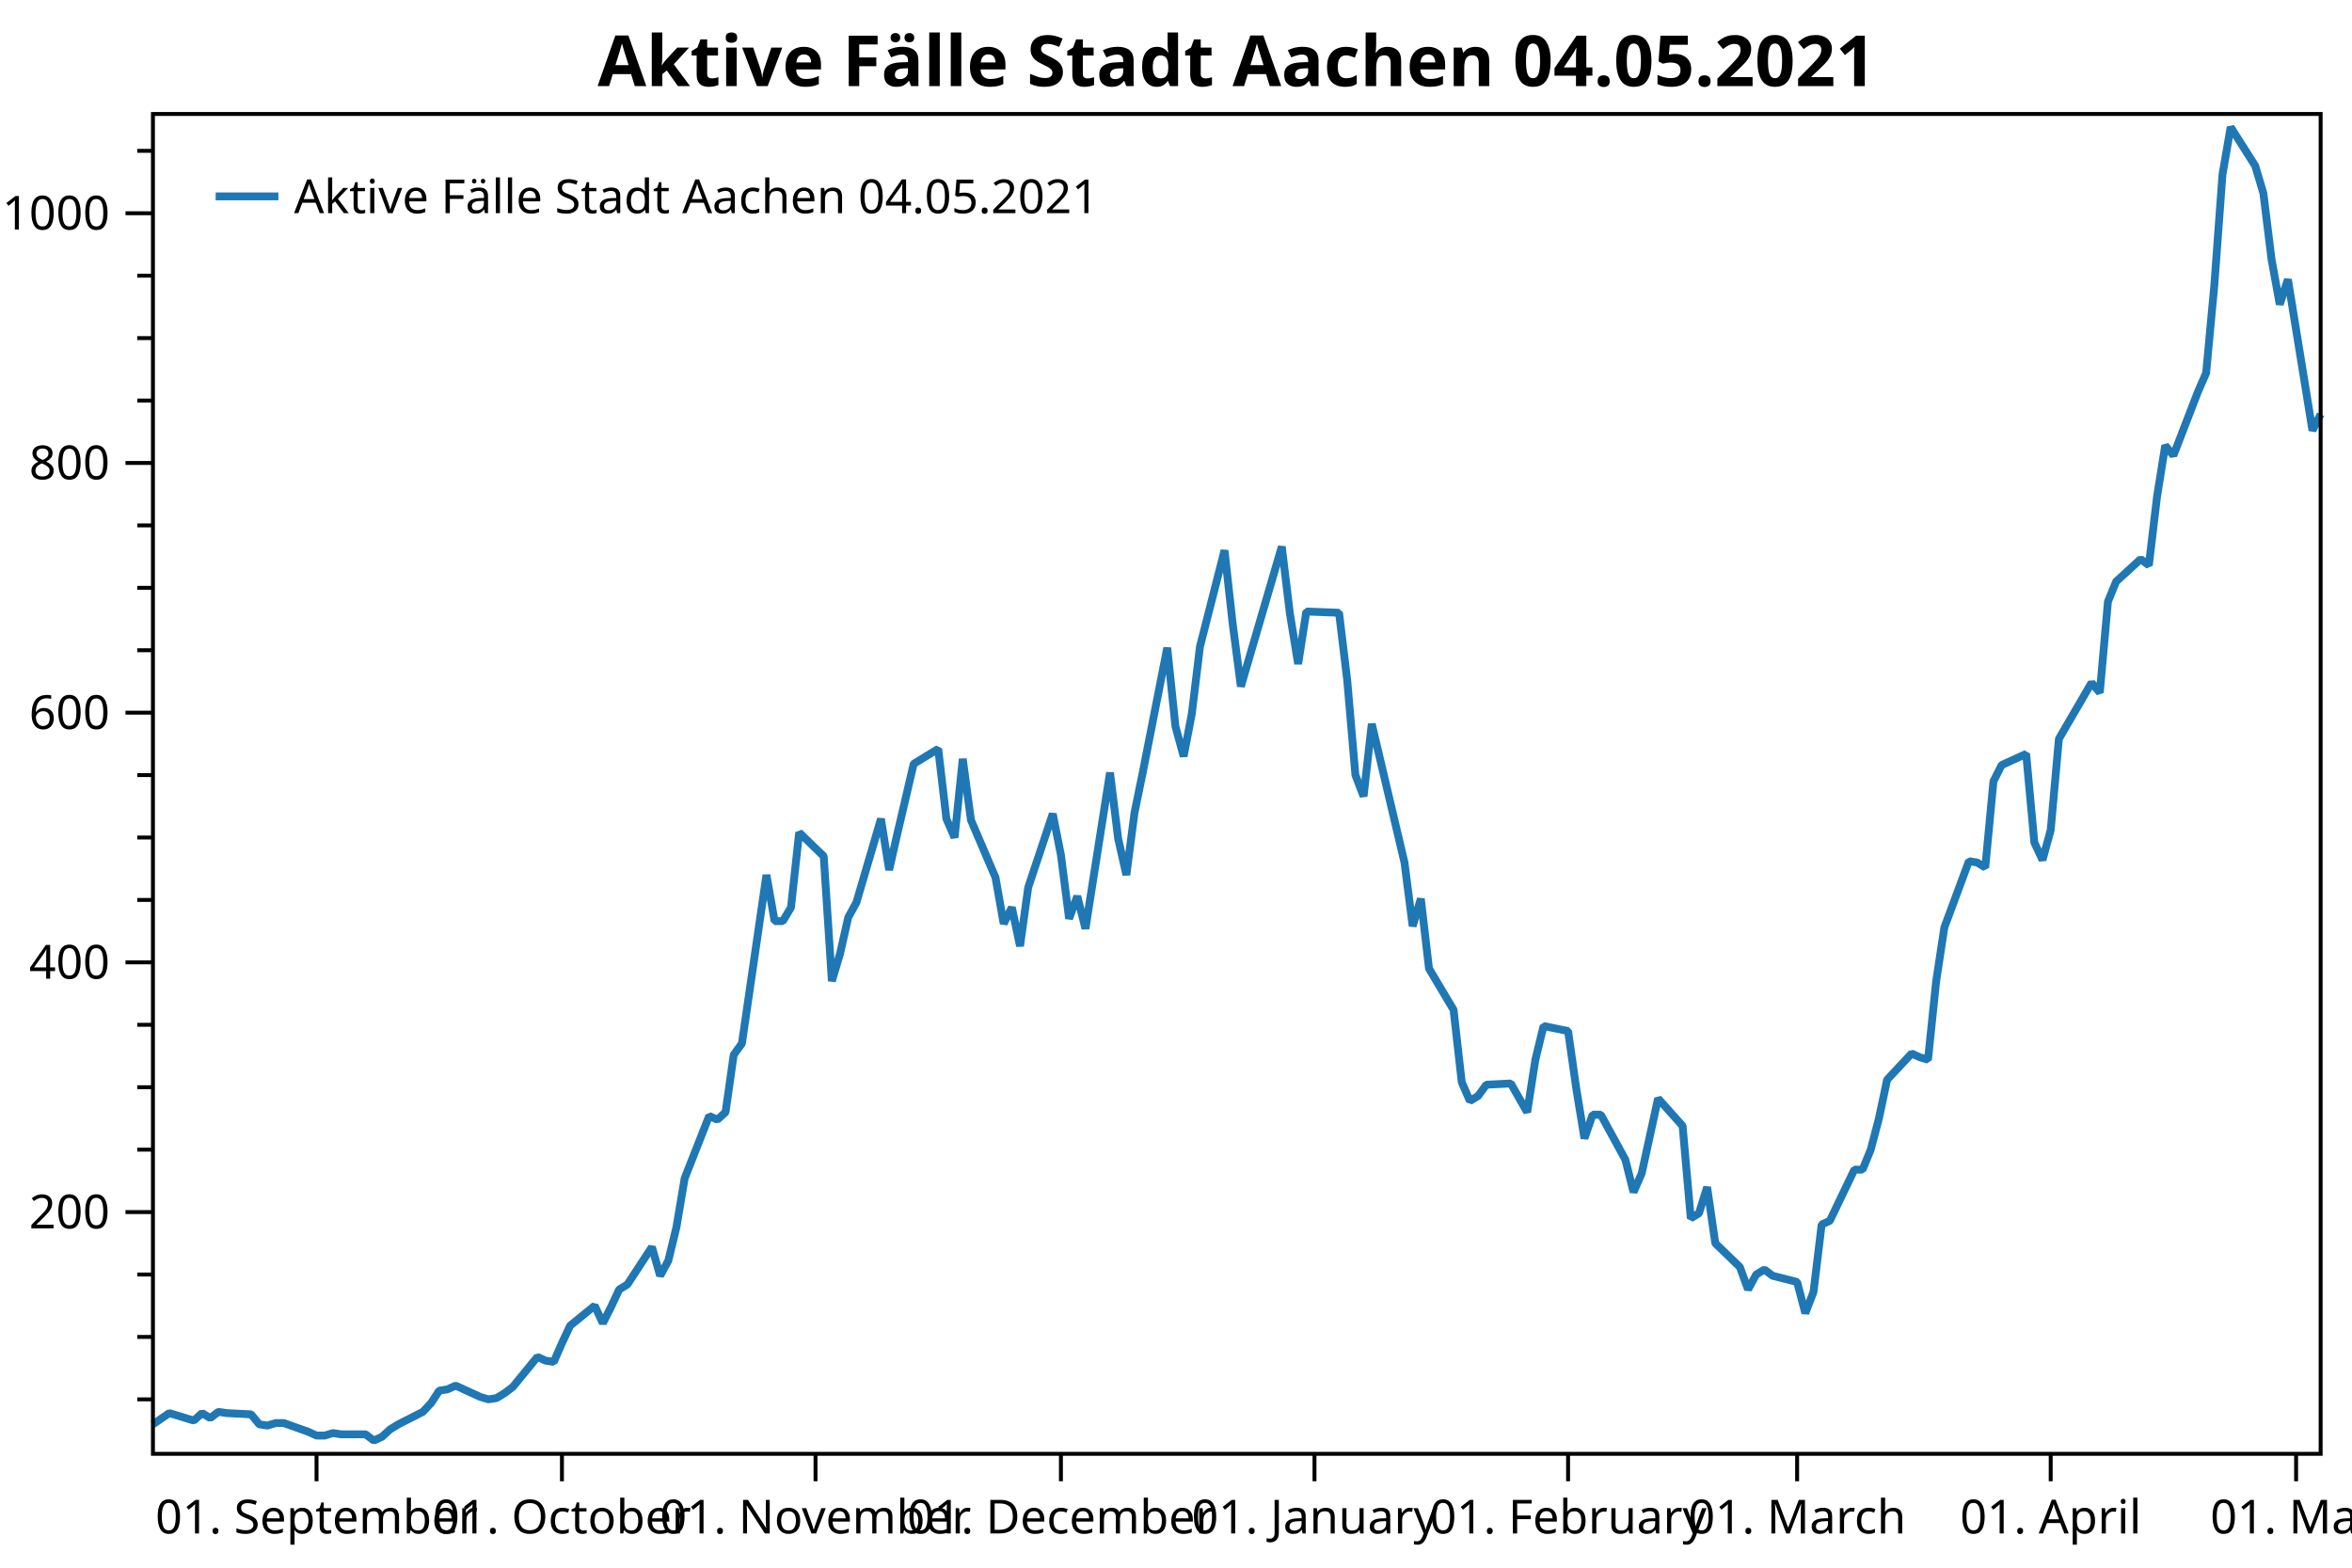
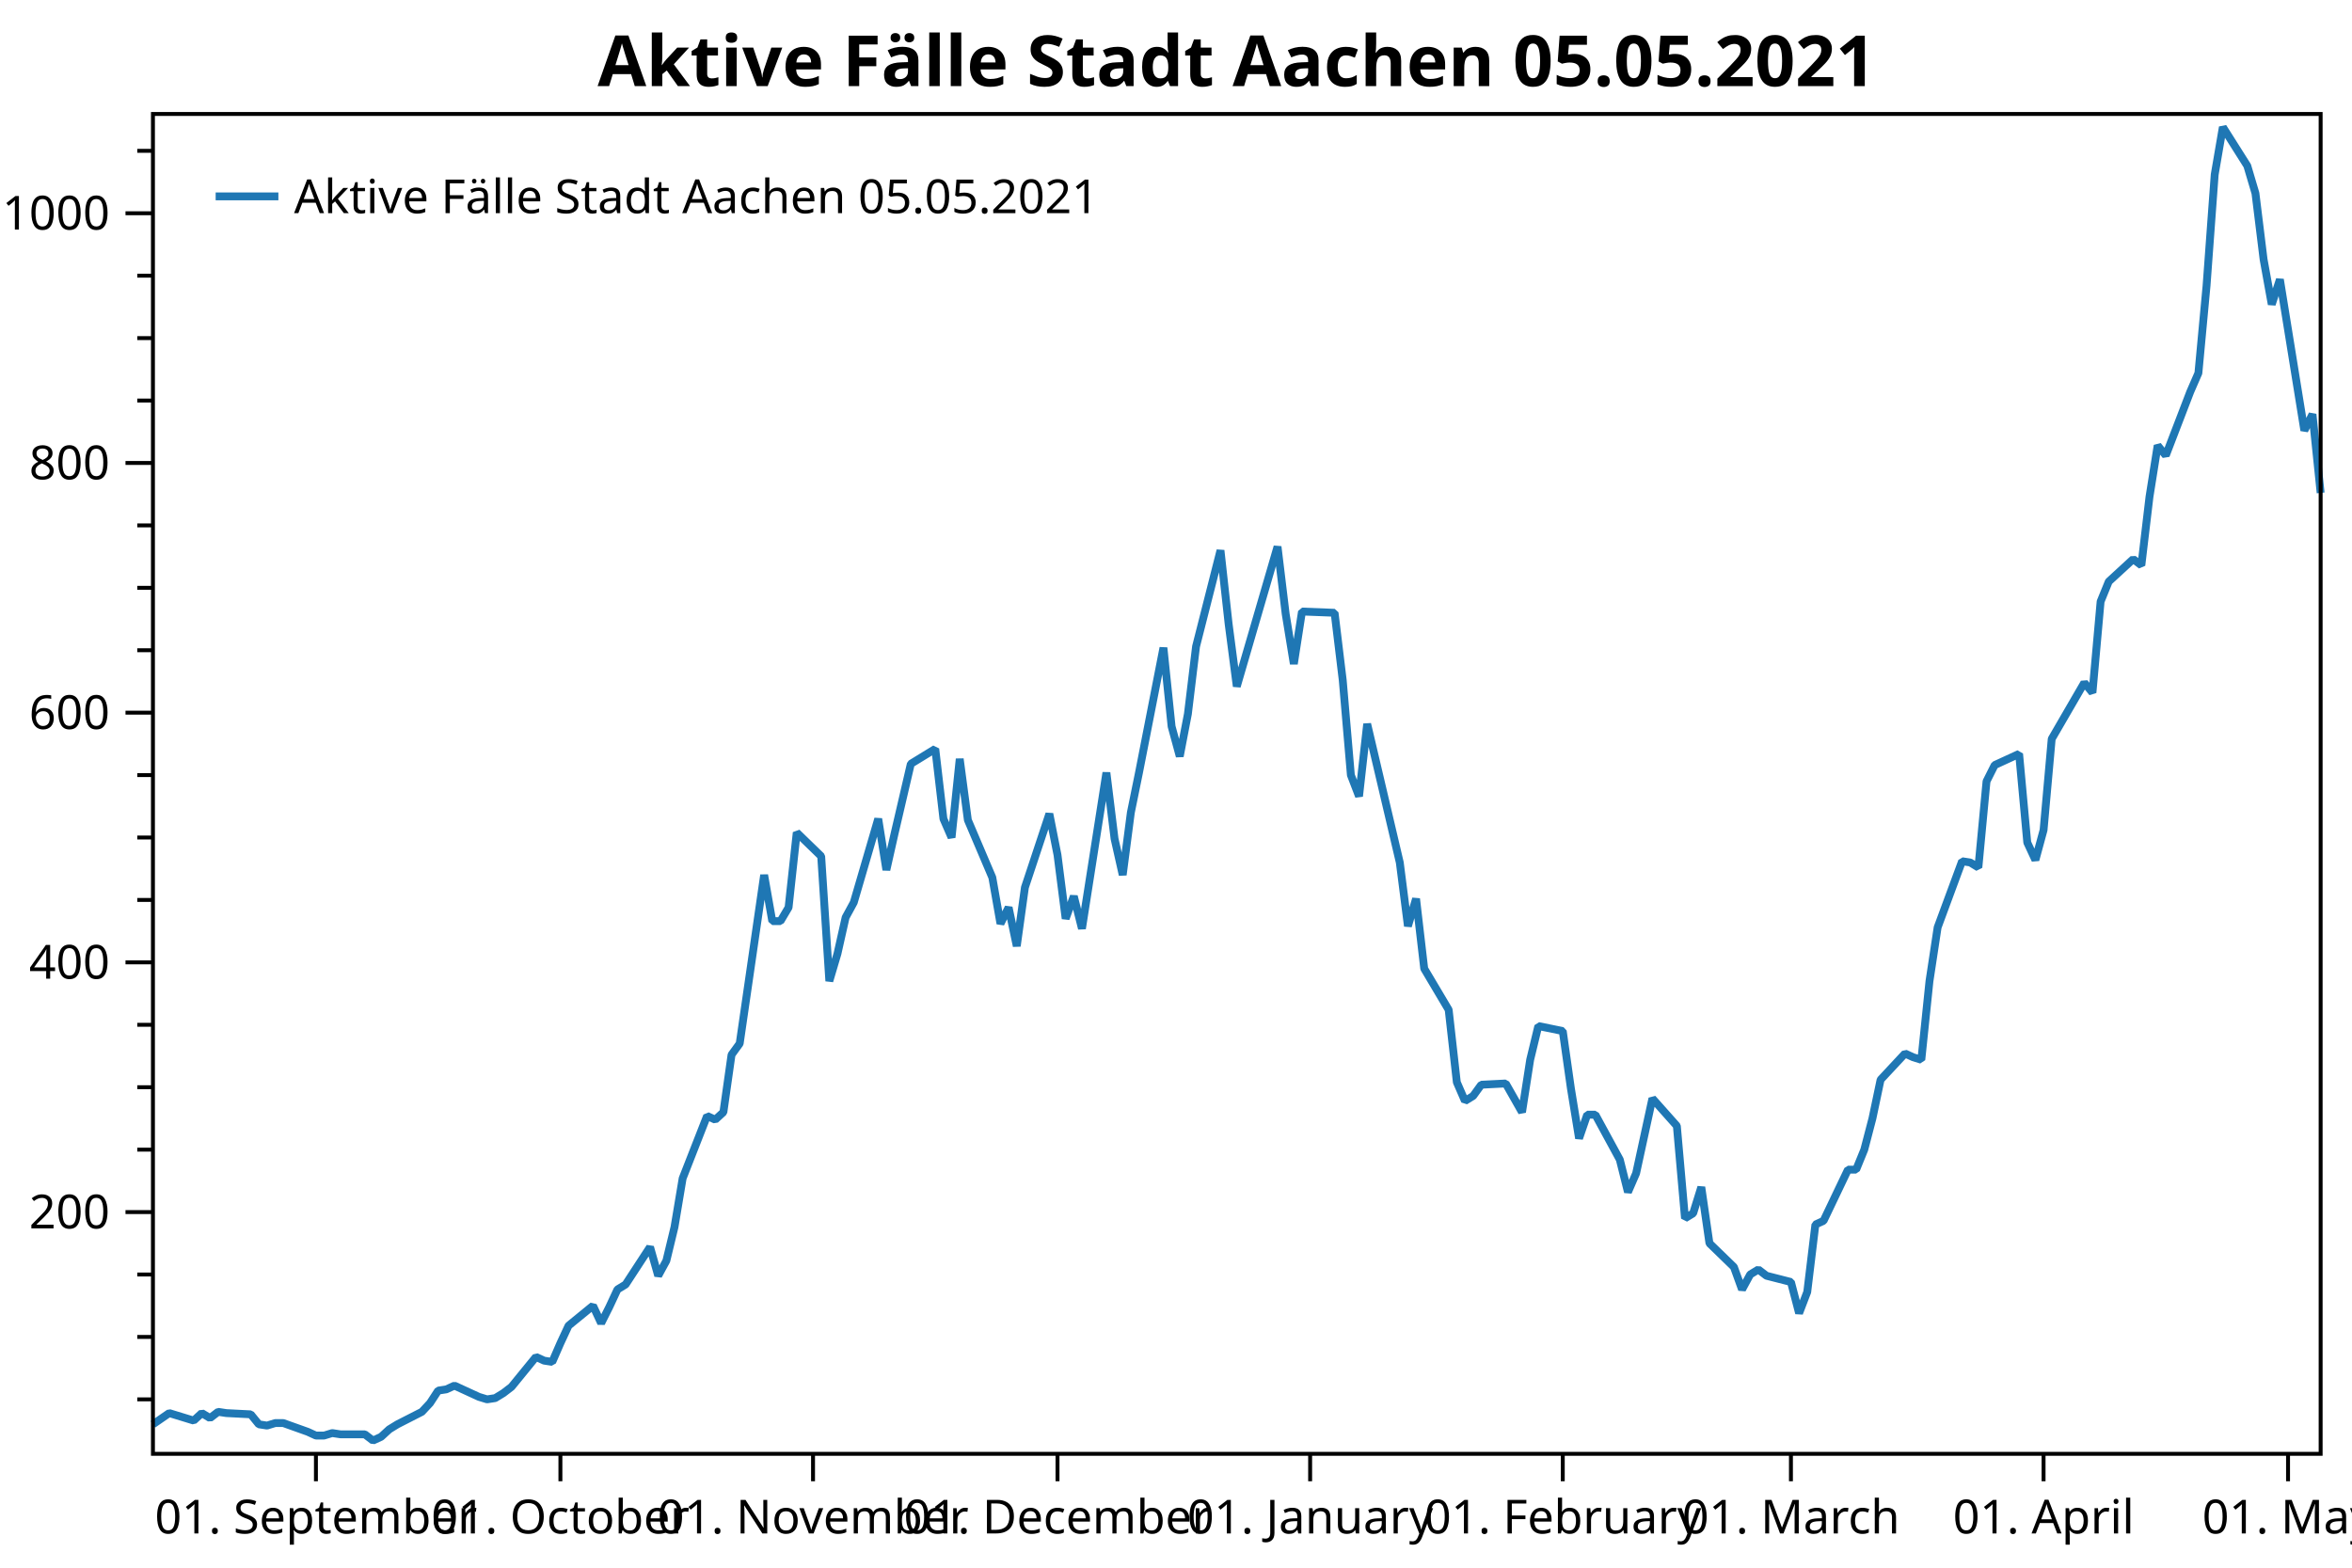
<svg xmlns="http://www.w3.org/2000/svg" width="600" height="400" version="1.1">
  <rect x="0" y="0" width="600" height="400" style="fill:rgb(255,255,255);stroke:none;" />
  <polyline points="39.016,357.05 35.016,357.05" style="fill:none;stroke:black;stroke-width:1" />
  <polyline points="39.016,341.121 35.016,341.121" style="fill:none;stroke:black;stroke-width:1" />
  <polyline points="39.016,325.193 35.016,325.193" style="fill:none;stroke:black;stroke-width:1" />
  <polyline points="39.016,293.336 35.016,293.336" style="fill:none;stroke:black;stroke-width:1" />
  <polyline points="39.016,277.408 35.016,277.408" style="fill:none;stroke:black;stroke-width:1" />
  <polyline points="39.016,261.48 35.016,261.48" style="fill:none;stroke:black;stroke-width:1" />
  <polyline points="39.016,229.623 35.016,229.623" style="fill:none;stroke:black;stroke-width:1" />
  <polyline points="39.016,213.695 35.016,213.695" style="fill:none;stroke:black;stroke-width:1" />
  <polyline points="39.016,197.767 35.016,197.767" style="fill:none;stroke:black;stroke-width:1" />
  <polyline points="39.016,165.91 35.016,165.91" style="fill:none;stroke:black;stroke-width:1" />
  <polyline points="39.016,149.982 35.016,149.982" style="fill:none;stroke:black;stroke-width:1" />
  <polyline points="39.016,134.053 35.016,134.053" style="fill:none;stroke:black;stroke-width:1" />
  <polyline points="39.016,102.197 35.016,102.197" style="fill:none;stroke:black;stroke-width:1" />
  <polyline points="39.016,86.269 35.016,86.269" style="fill:none;stroke:black;stroke-width:1" />
  <polyline points="39.016,70.34 35.016,70.34" style="fill:none;stroke:black;stroke-width:1" />
  <polyline points="39.016,38.484 35.016,38.484" style="fill:none;stroke:black;stroke-width:1" />
  <text dominant-baseline="middle" text-anchor="end" transform="translate(28.016,309.2646)" font-family="Segoe UI" font-size="12" font-weight="400" fill="black">200</text>
  <text dominant-baseline="middle" text-anchor="end" transform="translate(28.016,245.5514)" font-family="Segoe UI" font-size="12" font-weight="400" fill="black">400</text>
  <text dominant-baseline="middle" text-anchor="end" transform="translate(28.016,181.8382)" font-family="Segoe UI" font-size="12" font-weight="400" fill="black">600</text>
  <text dominant-baseline="middle" text-anchor="end" transform="translate(28.016,118.125)" font-family="Segoe UI" font-size="12" font-weight="400" fill="black">800</text>
  <text dominant-baseline="middle" text-anchor="end" transform="translate(28.016,54.4119)" font-family="Segoe UI" font-size="12" font-weight="400" fill="black">1000</text>
  <polyline points="39.016,309.265 32.016,309.265" style="fill:none;stroke:black;stroke-width:1" />
  <polyline points="39.016,245.551 32.016,245.551" style="fill:none;stroke:black;stroke-width:1" />
  <polyline points="39.016,181.838 32.016,181.838" style="fill:none;stroke:black;stroke-width:1" />
  <polyline points="39.016,118.125 32.016,118.125" style="fill:none;stroke:black;stroke-width:1" />
  <polyline points="39.016,54.412 32.016,54.412" style="fill:none;stroke:black;stroke-width:1" />
-   <text dominant-baseline="hanging" text-anchor="middle" transform="translate(80.7506,381.947)" font-family="Segoe UI" font-size="12" font-weight="400" fill="black">01. September</text>
-   <text dominant-baseline="hanging" text-anchor="middle" transform="translate(143.3526,381.947)" font-family="Segoe UI" font-size="12" font-weight="400" fill="black">01. October</text>
-   <text dominant-baseline="hanging" text-anchor="middle" transform="translate(208.0413,381.947)" font-family="Segoe UI" font-size="12" font-weight="400" fill="black">01. November</text>
-   <text dominant-baseline="hanging" text-anchor="middle" transform="translate(270.6433,381.947)" font-family="Segoe UI" font-size="12" font-weight="400" fill="black">01. December</text>
-   <text dominant-baseline="hanging" text-anchor="middle" transform="translate(335.332,381.947)" font-family="Segoe UI" font-size="12" font-weight="400" fill="black">01. January</text>
-   <text dominant-baseline="hanging" text-anchor="middle" transform="translate(400.0206,381.947)" font-family="Segoe UI" font-size="12" font-weight="400" fill="black">01. February</text>
-   <text dominant-baseline="hanging" text-anchor="middle" transform="translate(458.4491,381.947)" font-family="Segoe UI" font-size="12" font-weight="400" fill="black">01. March</text>
-   <text dominant-baseline="hanging" text-anchor="middle" transform="translate(523.1378,381.947)" font-family="Segoe UI" font-size="12" font-weight="400" fill="black">01. April</text>
-   <text dominant-baseline="hanging" text-anchor="middle" transform="translate(585.7398,381.947)" font-family="Segoe UI" font-size="12" font-weight="400" fill="black">01. May</text>
-   <polyline points="80.751,370.947 80.751,377.947" style="fill:none;stroke:black;stroke-width:1" />
-   <polyline points="143.353,370.947 143.353,377.947" style="fill:none;stroke:black;stroke-width:1" />
-   <polyline points="208.041,370.947 208.041,377.947" style="fill:none;stroke:black;stroke-width:1" />
-   <polyline points="270.643,370.947 270.643,377.947" style="fill:none;stroke:black;stroke-width:1" />
-   <polyline points="335.332,370.947 335.332,377.947" style="fill:none;stroke:black;stroke-width:1" />
-   <polyline points="400.021,370.947 400.021,377.947" style="fill:none;stroke:black;stroke-width:1" />
-   <polyline points="458.449,370.947 458.449,377.947" style="fill:none;stroke:black;stroke-width:1" />
-   <polyline points="523.138,370.947 523.138,377.947" style="fill:none;stroke:black;stroke-width:1" />
-   <polyline points="585.74,370.947 585.74,377.947" style="fill:none;stroke:black;stroke-width:1" />
-   <polyline points="39.016,363.421 43.19,360.554 49.45,362.465 51.536,360.554 53.623,361.828 55.71,360.235 57.797,360.554 64.057,360.872 66.144,363.421 68.23,363.739 70.317,363.102 72.404,363.102 78.664,365.332 80.751,366.288 82.837,366.288 84.924,365.651 87.011,365.969 93.271,365.969 95.358,367.562 97.445,366.606 99.531,364.695 101.618,363.421 107.878,360.235 109.965,358.005 112.052,354.82 114.138,354.501 116.225,353.545 122.485,356.412 124.572,357.05 126.659,356.731 128.745,355.457 130.832,353.864 137.092,346.218 139.179,347.174 141.266,347.493 143.353,342.714 145.439,338.254 151.7,333.157 153.786,337.617 155.873,333.476 157.96,329.016 160.047,327.741 166.307,318.185 168.393,325.512 170.48,321.689 172.567,313.087 174.654,300.663 180.914,284.735 183,285.691 185.087,283.779 187.174,269.125 189.261,266.258 195.521,223.252 197.608,235.039 199.694,235.039 201.781,231.535 203.868,212.421 210.128,218.473 212.215,250.33 214.302,243.321 216.388,234.083 218.475,230.26 224.735,208.916 226.822,221.977 228.909,212.739 233.082,194.899 239.342,191.077 241.429,208.916 243.516,213.695 245.602,193.625 247.689,209.235 253.949,223.889 256.036,235.676 258.123,231.535 260.21,241.41 262.296,226.438 268.557,207.642 270.643,218.155 272.73,234.402 274.817,228.667 276.904,236.95 283.164,197.129 285.25,214.013 287.337,223.252 289.424,207.323 291.511,197.129 297.771,165.273 299.858,185.343 301.944,192.988 304.031,182.157 306.118,164.954 312.378,140.425 314.465,159.22 316.551,175.148 326.985,139.469 329.072,156.672 331.159,169.414 333.245,156.034 341.592,156.353 343.679,173.555 345.766,197.767 347.852,203.182 349.939,184.705 358.286,220.066 360.373,236.313 362.459,229.305 364.546,247.144 370.806,257.657 372.893,276.134 374.98,280.912 377.067,279.638 379.153,276.771 385.413,276.452 389.587,283.779 391.674,270.4 393.76,261.798 400.021,263.072 402.107,277.727 404.194,290.469 406.281,284.416 408.368,284.416 414.628,295.885 416.714,304.168 418.801,299.389 420.888,289.832 422.975,280.275 429.235,287.284 431.322,310.857 433.408,309.583 435.495,302.893 437.582,317.229 443.842,323.281 445.929,329.016 448.015,325.193 450.102,323.919 452.189,325.512 458.449,327.104 460.536,335.068 462.623,329.653 464.709,312.45 466.796,311.495 473.056,298.433 475.143,298.433 477.23,293.336 479.317,285.372 481.403,275.497 487.663,268.807 489.75,269.762 491.837,270.4 493.924,250.33 496.01,236.632 502.271,219.748 504.357,220.066 506.444,221.34 508.531,199.359 510.617,195.218 516.878,192.351 518.964,214.969 521.051,219.429 523.138,211.783 525.225,188.528 533.572,174.193 535.658,176.741 537.745,153.486 539.832,148.389 546.092,142.655 548.179,144.248 550.265,126.726 552.352,113.665 554.439,116.214 560.699,99.967 562.786,95.188 564.872,72.889 566.959,44.536 569.046,32.431 575.306,42.306 577.393,49.315 579.48,66.199 581.566,77.667 583.653,71.296 589.913,109.842 592,105.701" style="fill:none;stroke:rgb(31,119,180);stroke-width:2;stroke-linejoin:bevel" />
-   <text dominant-baseline="hanging" text-anchor="middle" transform="translate(315.508,8)" font-family="Segoe UI" font-size="18" font-weight="700" fill="black">Aktive Fälle Stadt Aachen 04.05.2021</text>
+   <text dominant-baseline="hanging" text-anchor="middle" transform="translate(80.5937,381.947)" font-family="Segoe UI" font-size="12" font-weight="400" fill="black">01. September</text>
+   <text dominant-baseline="hanging" text-anchor="middle" transform="translate(142.9604,381.947)" font-family="Segoe UI" font-size="12" font-weight="400" fill="black">01. October</text>
+   <text dominant-baseline="hanging" text-anchor="middle" transform="translate(207.4059,381.947)" font-family="Segoe UI" font-size="12" font-weight="400" fill="black">01. November</text>
+   <text dominant-baseline="hanging" text-anchor="middle" transform="translate(269.7725,381.947)" font-family="Segoe UI" font-size="12" font-weight="400" fill="black">01. December</text>
+   <text dominant-baseline="hanging" text-anchor="middle" transform="translate(334.218,381.947)" font-family="Segoe UI" font-size="12" font-weight="400" fill="black">01. January</text>
+   <text dominant-baseline="hanging" text-anchor="middle" transform="translate(398.6635,381.947)" font-family="Segoe UI" font-size="12" font-weight="400" fill="black">01. February</text>
+   <text dominant-baseline="hanging" text-anchor="middle" transform="translate(456.8723,381.947)" font-family="Segoe UI" font-size="12" font-weight="400" fill="black">01. March</text>
+   <text dominant-baseline="hanging" text-anchor="middle" transform="translate(521.3178,381.947)" font-family="Segoe UI" font-size="12" font-weight="400" fill="black">01. April</text>
+   <text dominant-baseline="hanging" text-anchor="middle" transform="translate(583.6845,381.947)" font-family="Segoe UI" font-size="12" font-weight="400" fill="black">01. May</text>
+   <polyline points="80.594,370.947 80.594,377.947" style="fill:none;stroke:black;stroke-width:1" />
+   <polyline points="142.96,370.947 142.96,377.947" style="fill:none;stroke:black;stroke-width:1" />
+   <polyline points="207.406,370.947 207.406,377.947" style="fill:none;stroke:black;stroke-width:1" />
+   <polyline points="269.772,370.947 269.772,377.947" style="fill:none;stroke:black;stroke-width:1" />
+   <polyline points="334.218,370.947 334.218,377.947" style="fill:none;stroke:black;stroke-width:1" />
+   <polyline points="398.663,370.947 398.663,377.947" style="fill:none;stroke:black;stroke-width:1" />
+   <polyline points="456.872,370.947 456.872,377.947" style="fill:none;stroke:black;stroke-width:1" />
+   <polyline points="521.318,370.947 521.318,377.947" style="fill:none;stroke:black;stroke-width:1" />
+   <polyline points="583.684,370.947 583.684,377.947" style="fill:none;stroke:black;stroke-width:1" />
+   <polyline points="39.016,363.421 43.174,360.554 49.41,362.465 51.489,360.554 53.568,361.828 55.647,360.235 57.726,360.554 63.963,360.872 66.041,363.421 68.12,363.739 70.199,363.102 72.278,363.102 78.515,365.332 80.594,366.288 82.673,366.288 84.751,365.651 86.83,365.969 93.067,365.969 95.146,367.562 97.225,366.606 99.304,364.695 101.383,363.421 107.619,360.235 109.698,358.005 111.777,354.82 113.856,354.501 115.935,353.545 122.171,356.412 124.25,357.05 126.329,356.731 128.408,355.457 130.487,353.864 136.724,346.218 138.803,347.174 140.881,347.493 142.96,342.714 145.039,338.254 151.276,333.157 153.355,337.617 155.434,333.476 157.513,329.016 159.591,327.741 165.828,318.185 167.907,325.512 169.986,321.689 172.065,313.087 174.144,300.663 180.38,284.735 182.459,285.691 184.538,283.779 186.617,269.125 188.696,266.258 194.933,223.252 197.011,235.039 199.09,235.039 201.169,231.535 203.248,212.421 209.485,218.473 211.564,250.33 213.643,243.321 215.721,234.083 217.8,230.26 224.037,208.916 226.116,221.977 228.195,212.739 232.352,194.899 238.589,191.077 240.668,208.916 242.747,213.695 244.826,193.625 246.905,209.235 253.141,223.889 255.22,235.676 257.299,231.535 259.378,241.41 261.457,226.438 267.694,207.642 269.772,218.155 271.851,234.402 273.93,228.667 276.009,236.95 282.246,197.129 284.325,214.013 286.404,223.252 288.483,207.323 290.561,197.129 296.798,165.273 298.877,185.343 300.956,192.988 303.035,182.157 305.114,164.954 311.35,140.425 313.429,159.22 315.508,175.148 325.902,139.469 327.981,156.672 330.06,169.414 332.139,156.034 340.455,156.353 342.534,173.555 344.612,197.767 346.691,203.182 348.77,184.705 357.086,220.066 359.165,236.313 361.243,229.305 363.322,247.144 369.559,257.657 371.638,276.134 373.717,280.912 375.796,279.638 377.875,276.771 384.111,276.452 388.269,283.779 390.348,270.4 392.427,261.798 398.663,263.072 400.742,277.727 402.821,290.469 404.9,284.416 406.979,284.416 413.216,295.885 415.295,304.168 417.373,299.389 419.452,289.832 421.531,280.275 427.768,287.284 429.847,310.857 431.926,309.583 434.005,302.893 436.084,317.229 442.32,323.281 444.399,329.016 446.478,325.193 448.557,323.919 450.636,325.512 456.872,327.104 458.951,335.068 461.03,329.653 463.109,312.45 465.188,311.495 471.425,298.433 473.503,298.433 475.582,293.336 477.661,285.372 479.74,275.497 485.977,268.807 488.056,269.762 490.135,270.4 492.213,250.33 494.292,236.632 500.529,219.748 502.608,220.066 504.687,221.34 506.766,199.359 508.844,195.218 515.081,192.351 517.16,214.969 519.239,219.429 521.318,211.783 523.397,188.528 531.712,174.193 533.791,176.741 535.87,153.486 537.949,148.389 544.186,142.655 546.264,144.248 548.343,126.726 550.422,113.665 552.501,116.214 558.738,99.967 560.817,95.188 562.896,72.889 564.975,44.536 567.053,32.431 573.29,42.306 575.369,49.315 577.448,66.199 579.527,77.667 581.606,71.296 587.842,109.842 589.921,105.701 592,125.771" style="fill:none;stroke:rgb(31,119,180);stroke-width:2;stroke-linejoin:bevel" />
+   <text dominant-baseline="hanging" text-anchor="middle" transform="translate(315.508,8)" font-family="Segoe UI" font-size="18" font-weight="700" fill="black">Aktive Fälle Stadt Aachen 05.05.2021</text>
  <polygon points="39.016,29.079 592,29.079 592,370.947 39.016,370.947" style="fill:none;stroke:black;stroke-width:1" />
  <polygon points="47.016,37.08 233.487,37.08 233.487,63.133 47.016,63.133" style="fill:none;stroke:none;" />
-   <text dominant-baseline="hanging" text-anchor="start" transform="translate(75.016,45.0795)" font-family="Segoe UI" font-size="12" font-weight="400" fill="black">Aktive Fälle Stadt Aachen 04.05.2021</text>
+   <text dominant-baseline="hanging" text-anchor="start" transform="translate(75.016,45.0795)" font-family="Segoe UI" font-size="12" font-weight="400" fill="black">Aktive Fälle Stadt Aachen 05.05.2021</text>
  <polyline points="55.016,50.106 71.016,50.106" style="fill:none;stroke:rgb(31,119,180);stroke-width:2" />
</svg>
